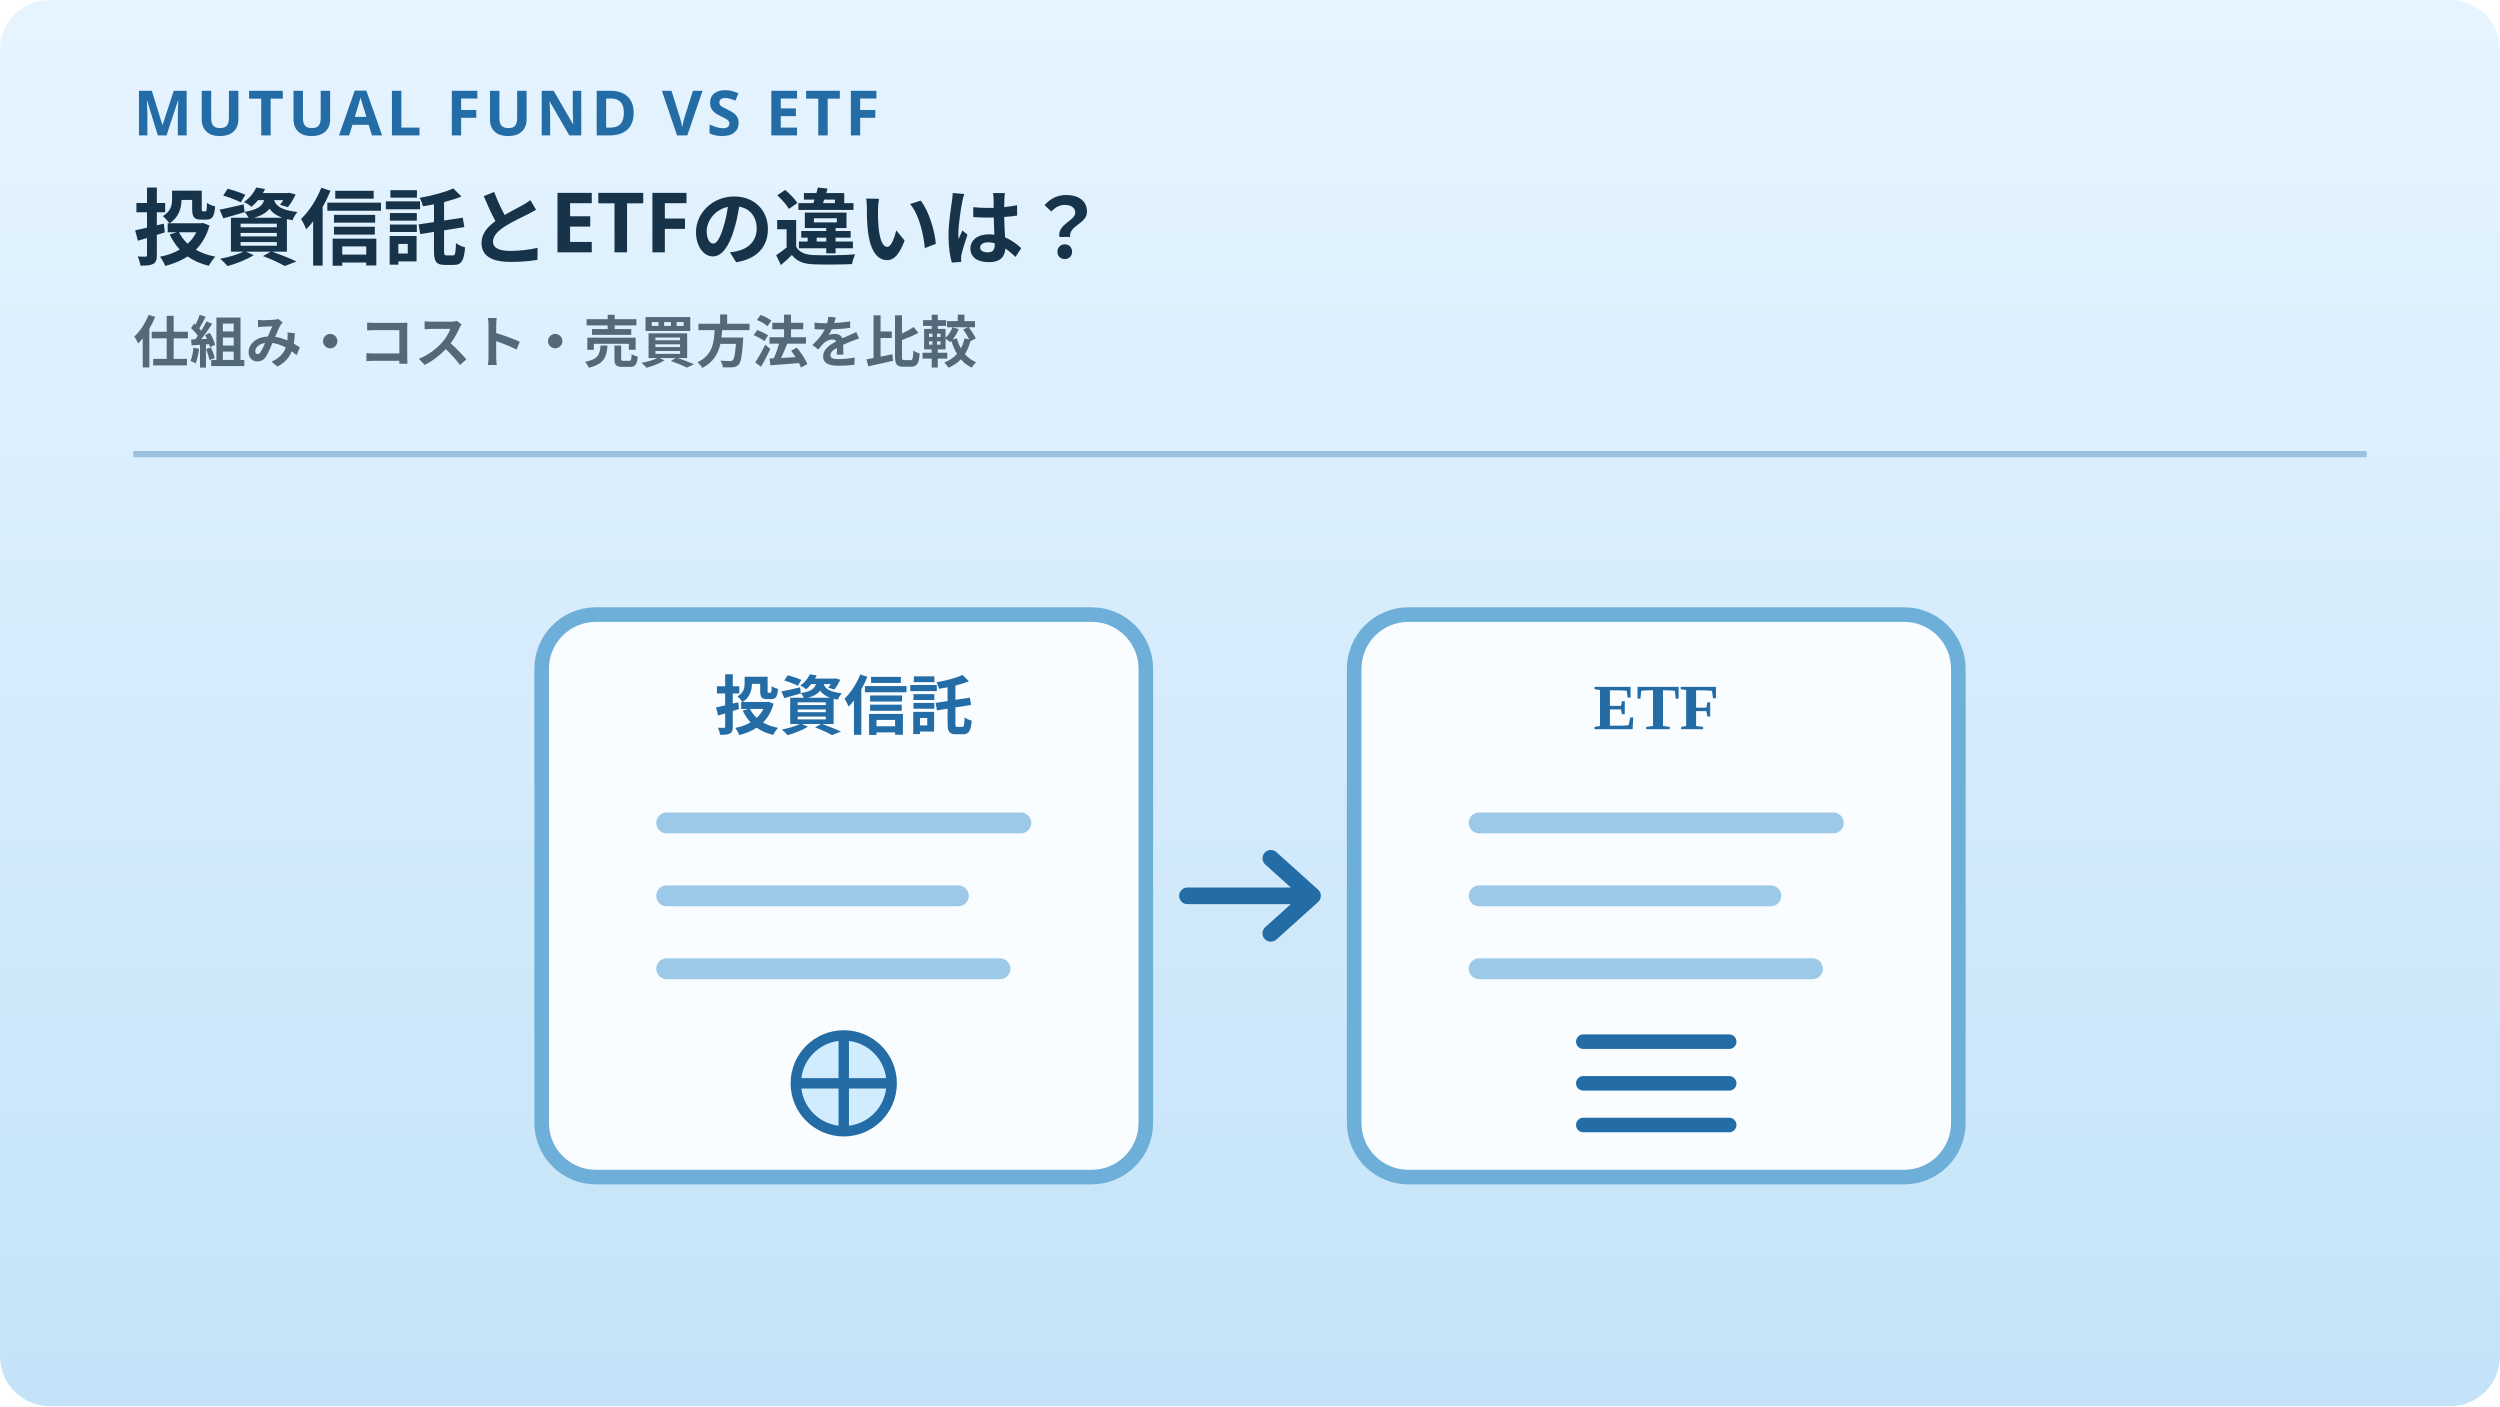
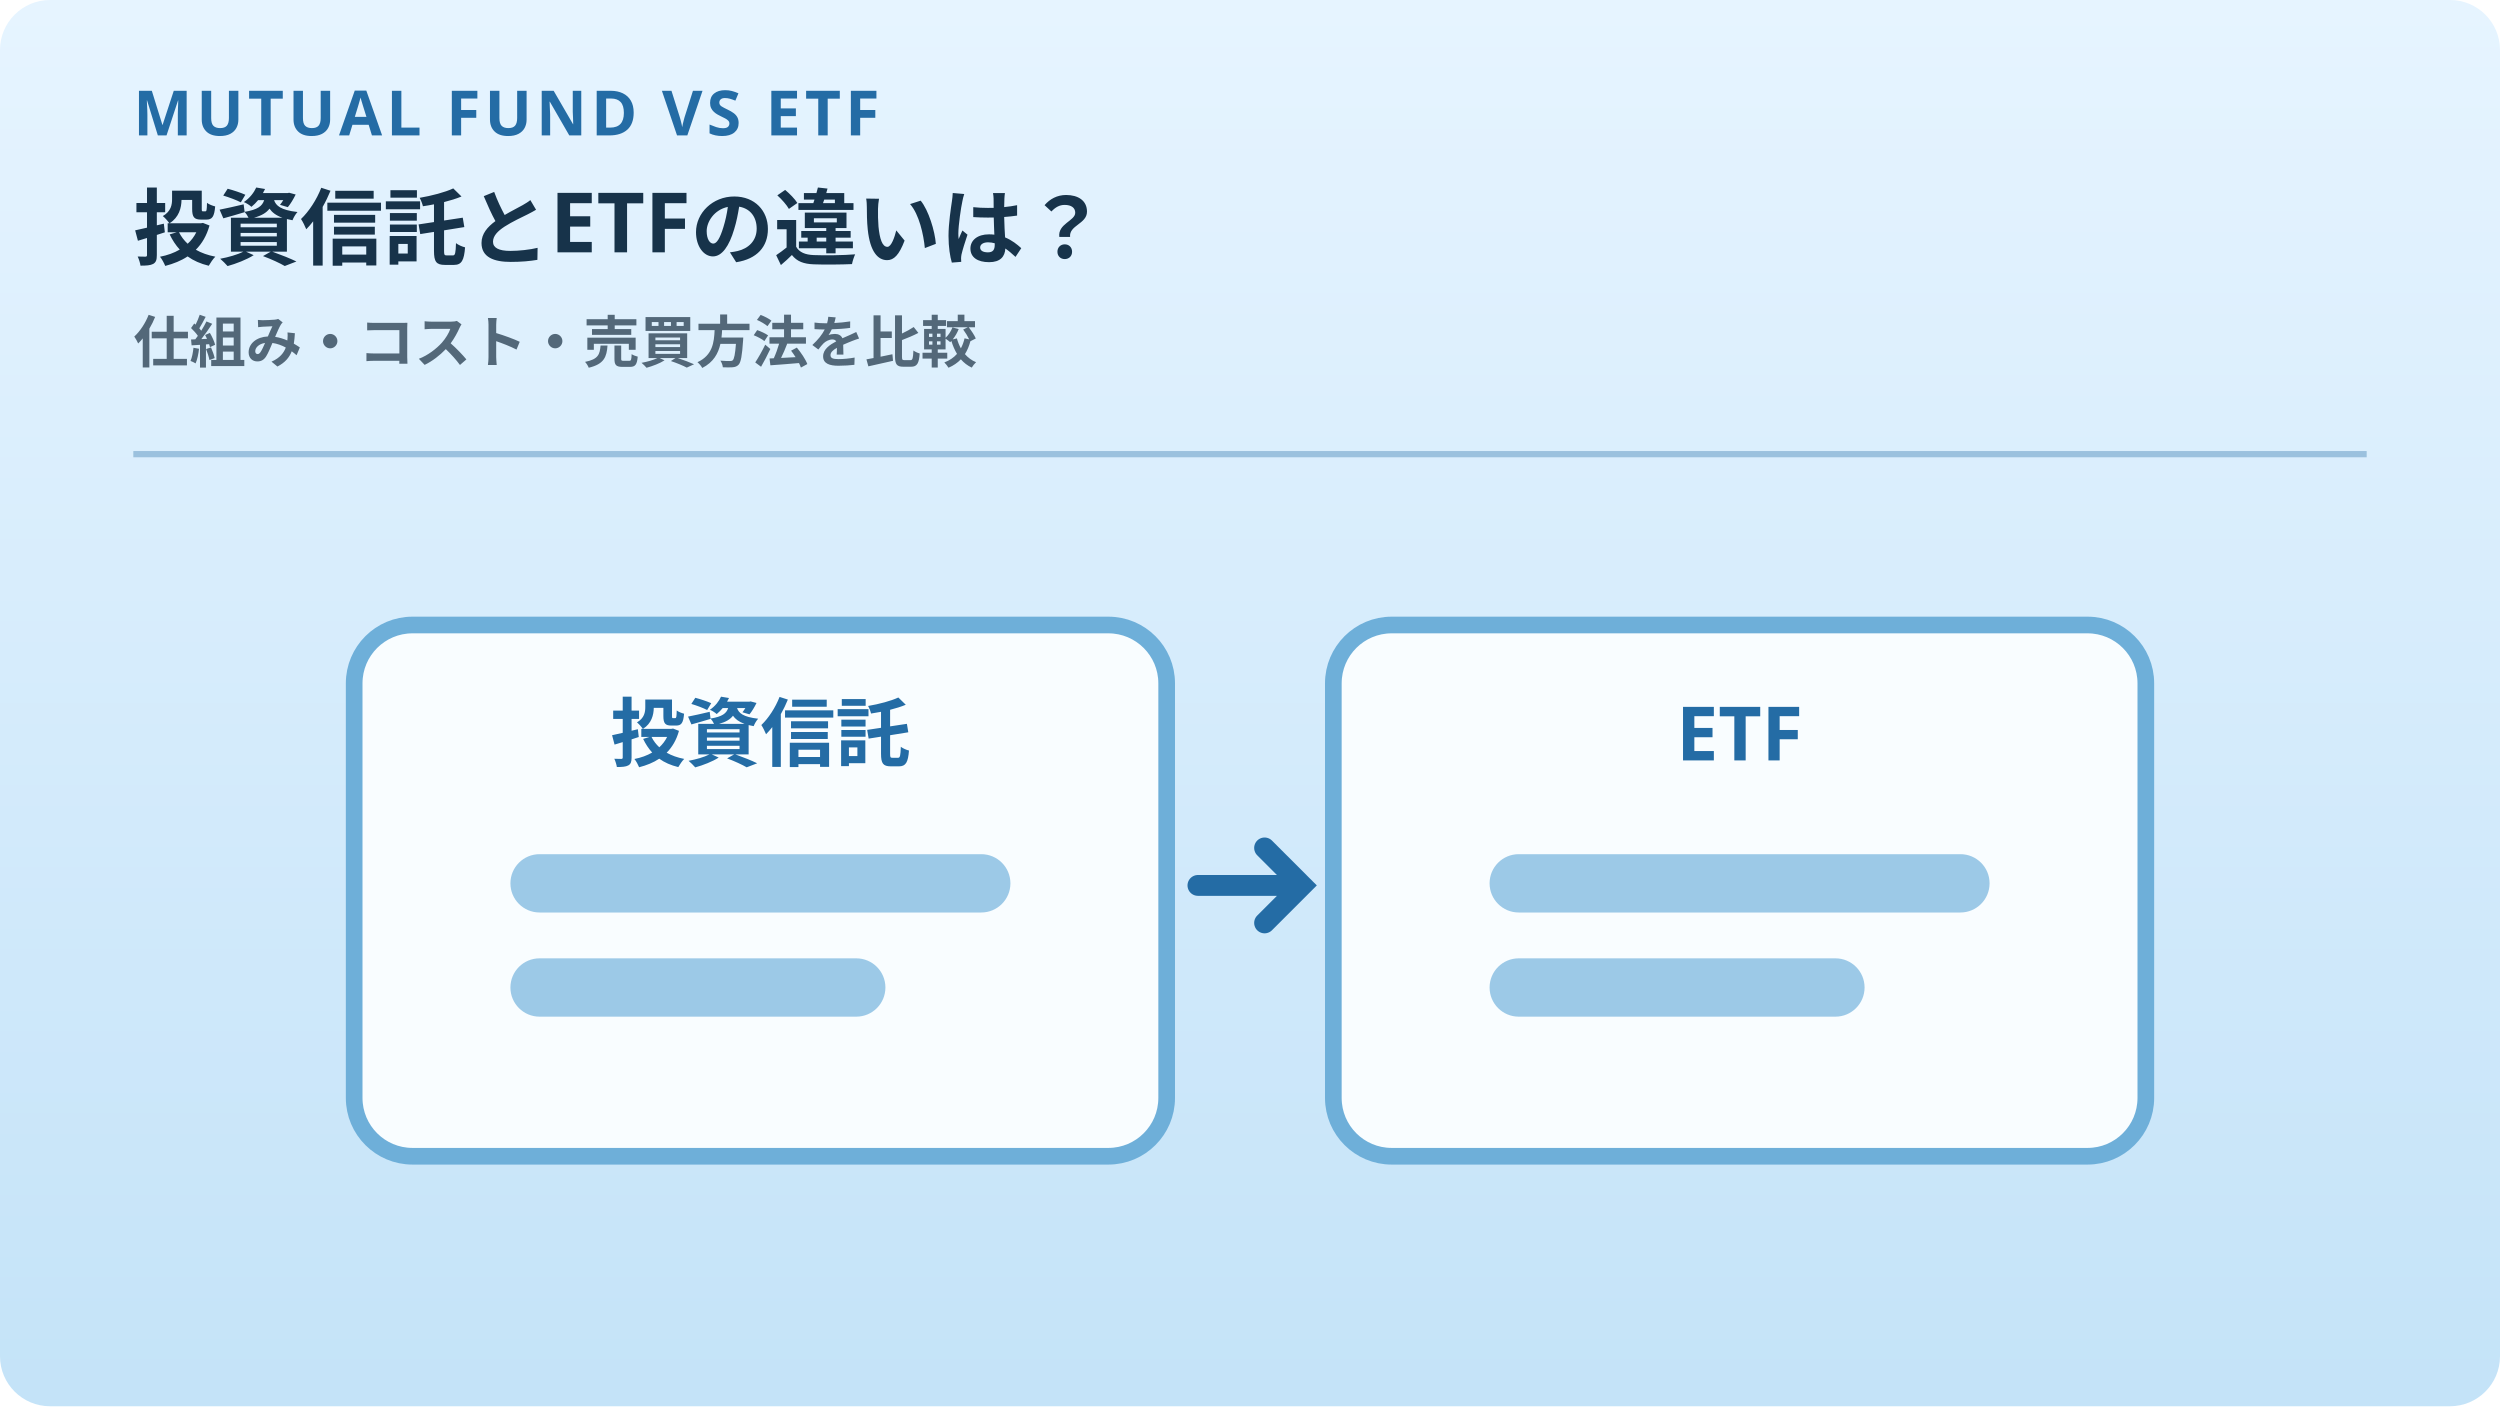
<svg xmlns="http://www.w3.org/2000/svg" width="1200" height="675" viewBox="0 0 1200 675" role="img" aria-label="投資信託とETFの違いは？仕組み・コスト・売買方法を比較">
  <defs>
    <linearGradient id="bg" x1="0" y1="0" x2="0" y2="1">
      <stop stop-color="#e6f4ff" />
      <stop offset="1" stop-color="#c4e3f8" />
    </linearGradient>
  </defs>
  <rect width="1200" height="675" rx="24" fill="url(#bg)" />
  <text x="64" y="65" font-family="sans-serif" font-size="30" font-weight="700" letter-spacing="2" fill="#246ca5">MUTUAL FUND VS ETF</text>
  <text x="64" y="124" font-family="sans-serif" font-size="40" font-weight="800" fill="#17334a">投資信託とETFの違いは？</text>
  <text x="64" y="174" font-family="sans-serif" font-size="27" font-weight="700" fill="#536879">仕組み・コスト・売買方法を比較</text>
  <path d="M64 218H1136" stroke="#246ca5" stroke-opacity=".35" stroke-width="3" />
-   <g stroke-linejoin="round">
-     <rect x="260" y="295" width="290" height="270" rx="26" fill="#f9fdff" stroke="#6eafd9" stroke-width="7" />
-     <rect x="650" y="295" width="290" height="270" rx="26" fill="#f9fdff" stroke="#6eafd9" stroke-width="7" />
-     <text x="405" y="350" text-anchor="middle" font-size="31" font-weight="800" fill="#246ca5">投資信託</text>
-     <text x="795" y="350" text-anchor="middle" font-size="31" font-weight="800" fill="#246ca5">ETF</text>
-     <path d="M320 395h170M320 430h140M320 465h160" stroke="#9cc9e7" stroke-width="10" stroke-linecap="round" />
-     <path d="M710 395h170M710 430h140M710 465h160" stroke="#9cc9e7" stroke-width="10" stroke-linecap="round" />
-     <circle cx="405" cy="520" r="23" fill="#d1ecff" stroke="#246ca5" stroke-width="5" />
-     <path d="M380 520h50M405 495v50" stroke="#246ca5" stroke-width="5" />
-     <path d="M760 520h70M760 500h70M760 540h70" stroke="#246ca5" stroke-width="7" stroke-linecap="round" />
-     <path d="M570 430h60M610 412l20 18-20 18" fill="none" stroke="#246ca5" stroke-width="8" stroke-linecap="round" />
+   <g>
+     <rect x="170" y="300" width="390" height="255" rx="28" fill="#f9fdff" stroke="#6eafd9" stroke-width="8" />
+     <rect x="640" y="300" width="390" height="255" rx="28" fill="#f9fdff" stroke="#6eafd9" stroke-width="8" />
+     <text x="365" y="365" text-anchor="middle" font-family="sans-serif" font-size="36" font-weight="800" fill="#246ca5">投資信託</text>
+     <text x="835" y="365" text-anchor="middle" font-family="sans-serif" font-size="36" font-weight="800" fill="#246ca5">ETF</text>
+     <g fill="#9cc9e7">
+       <rect x="245" y="410" width="240" height="28" rx="14" />
+       <rect x="245" y="460" width="180" height="28" rx="14" />
+       <rect x="715" y="410" width="240" height="28" rx="14" />
+       <rect x="715" y="460" width="180" height="28" rx="14" />
+     </g>
+     <path d="M575 425h50m-18-18 18 18-18 18" fill="none" stroke="#246ca5" stroke-width="10" stroke-linecap="round" />
  </g>
</svg>
